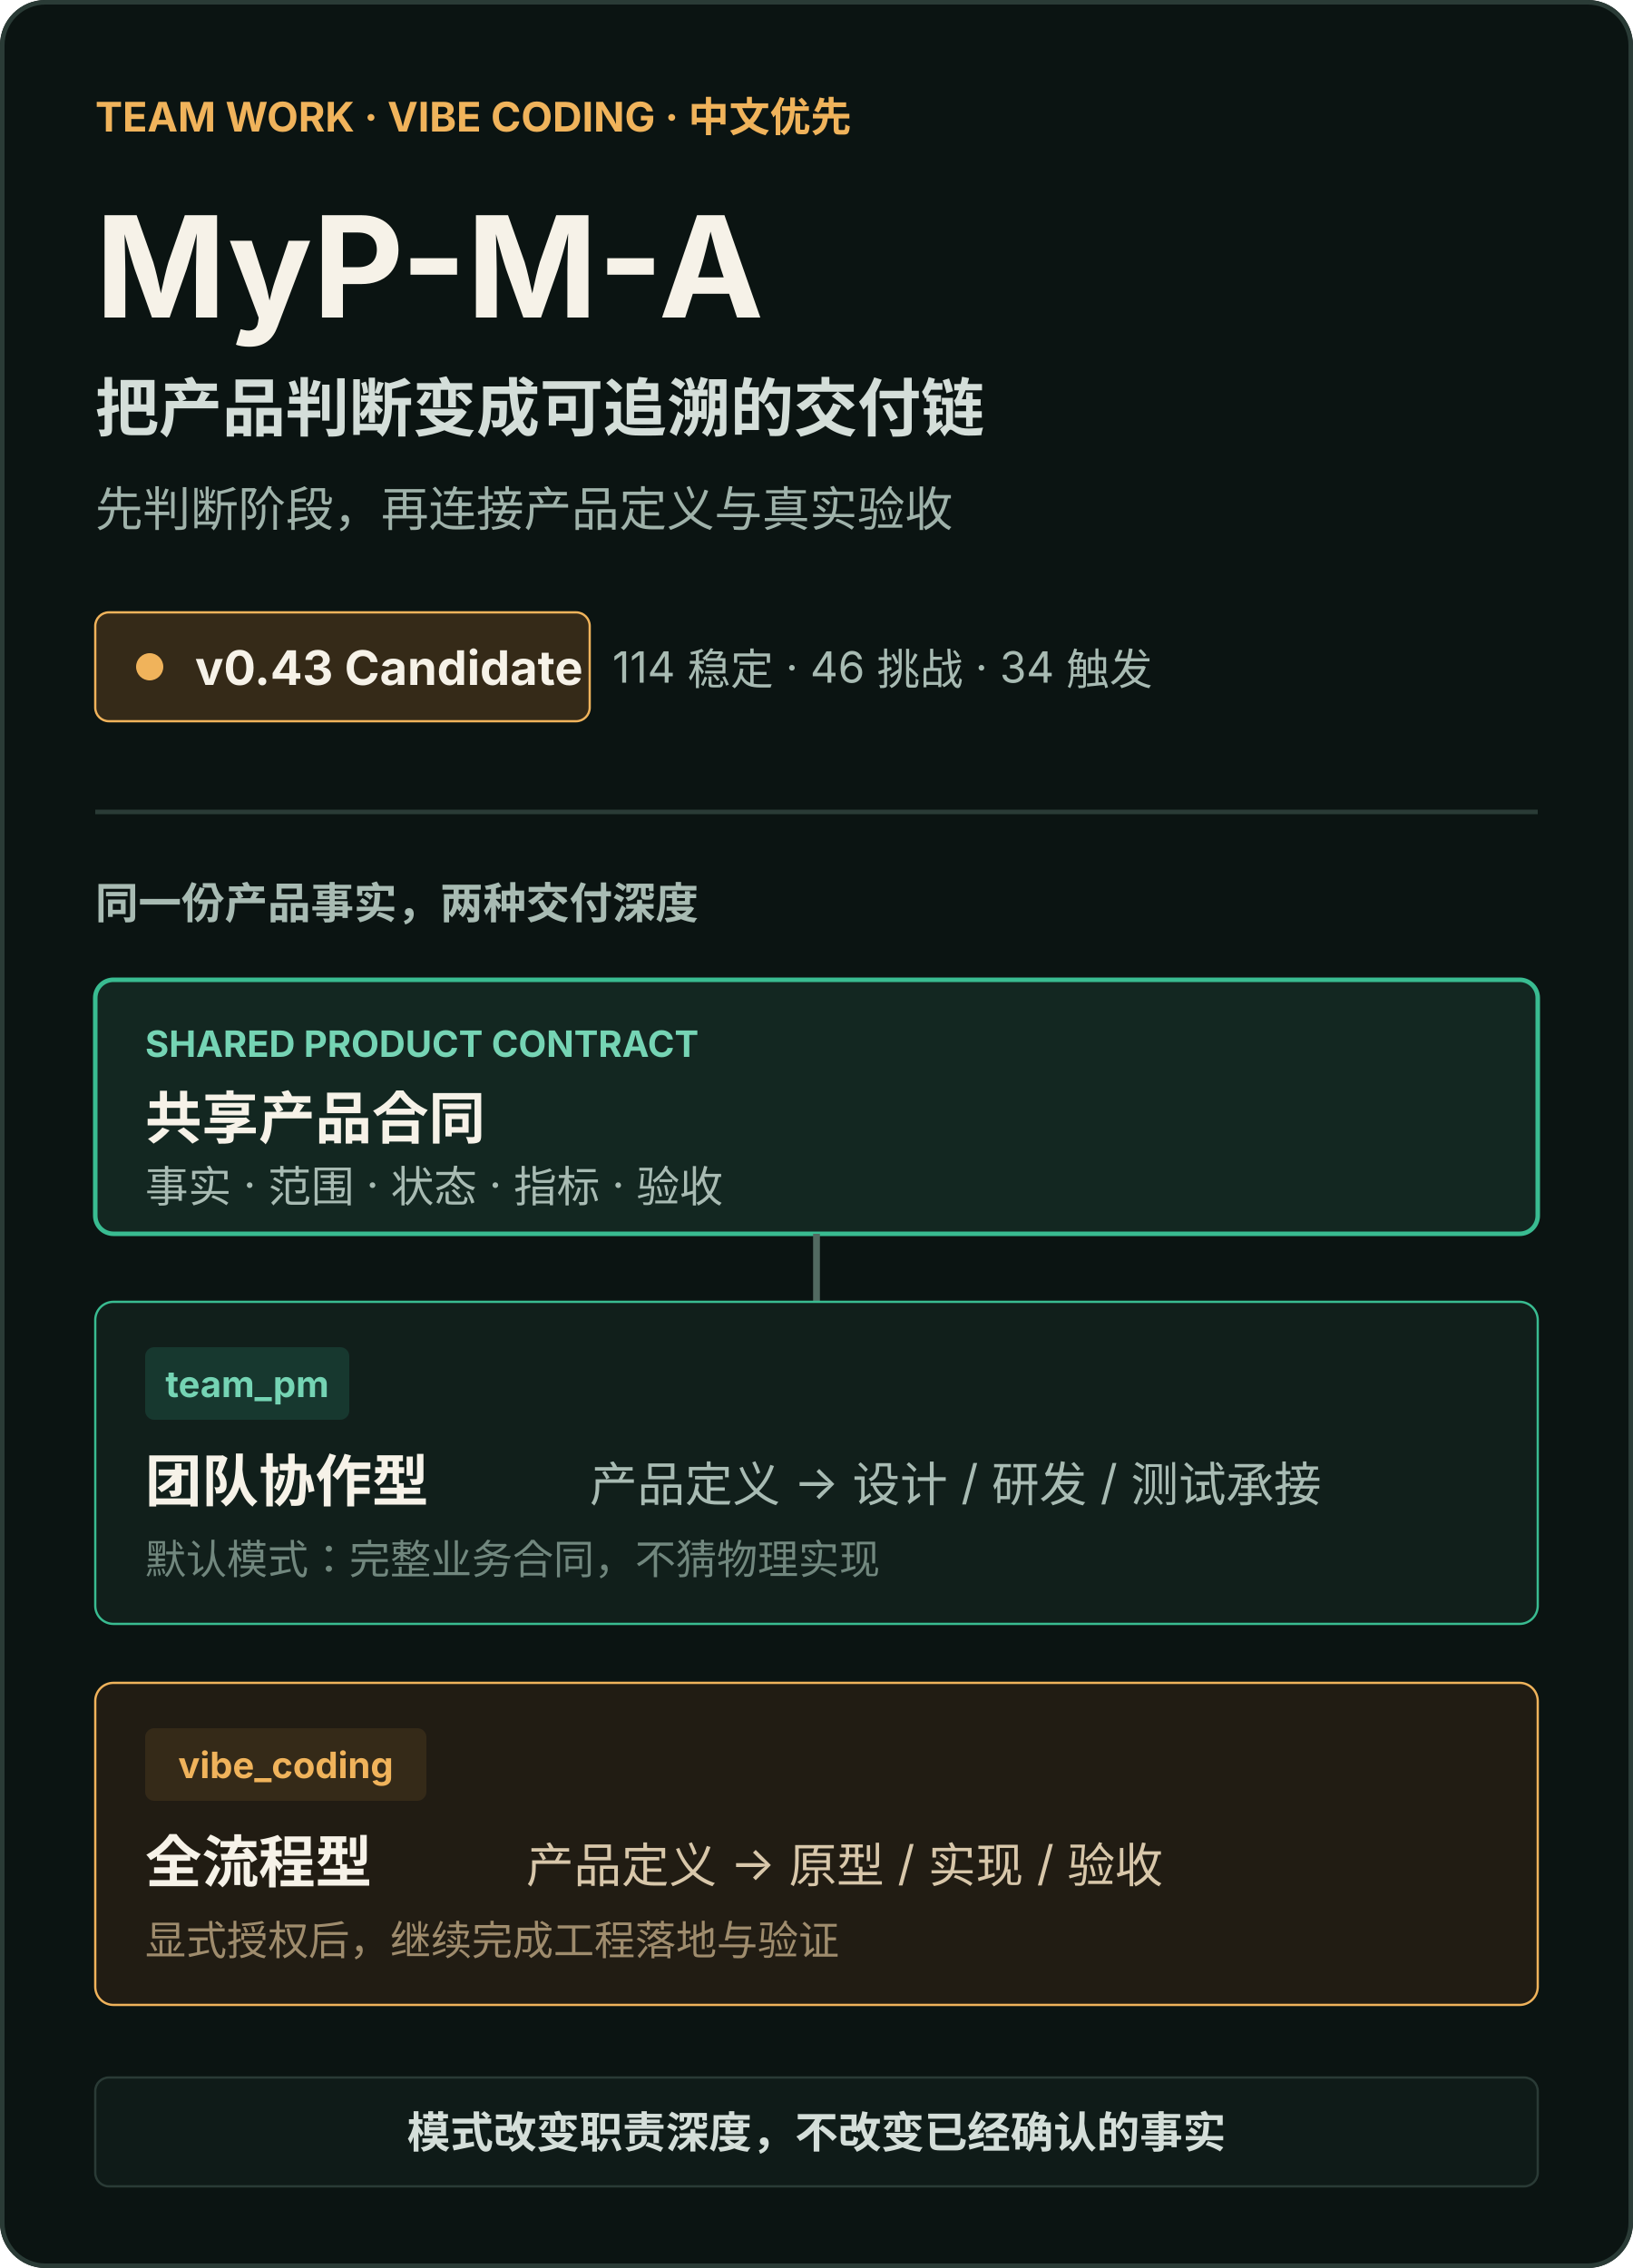
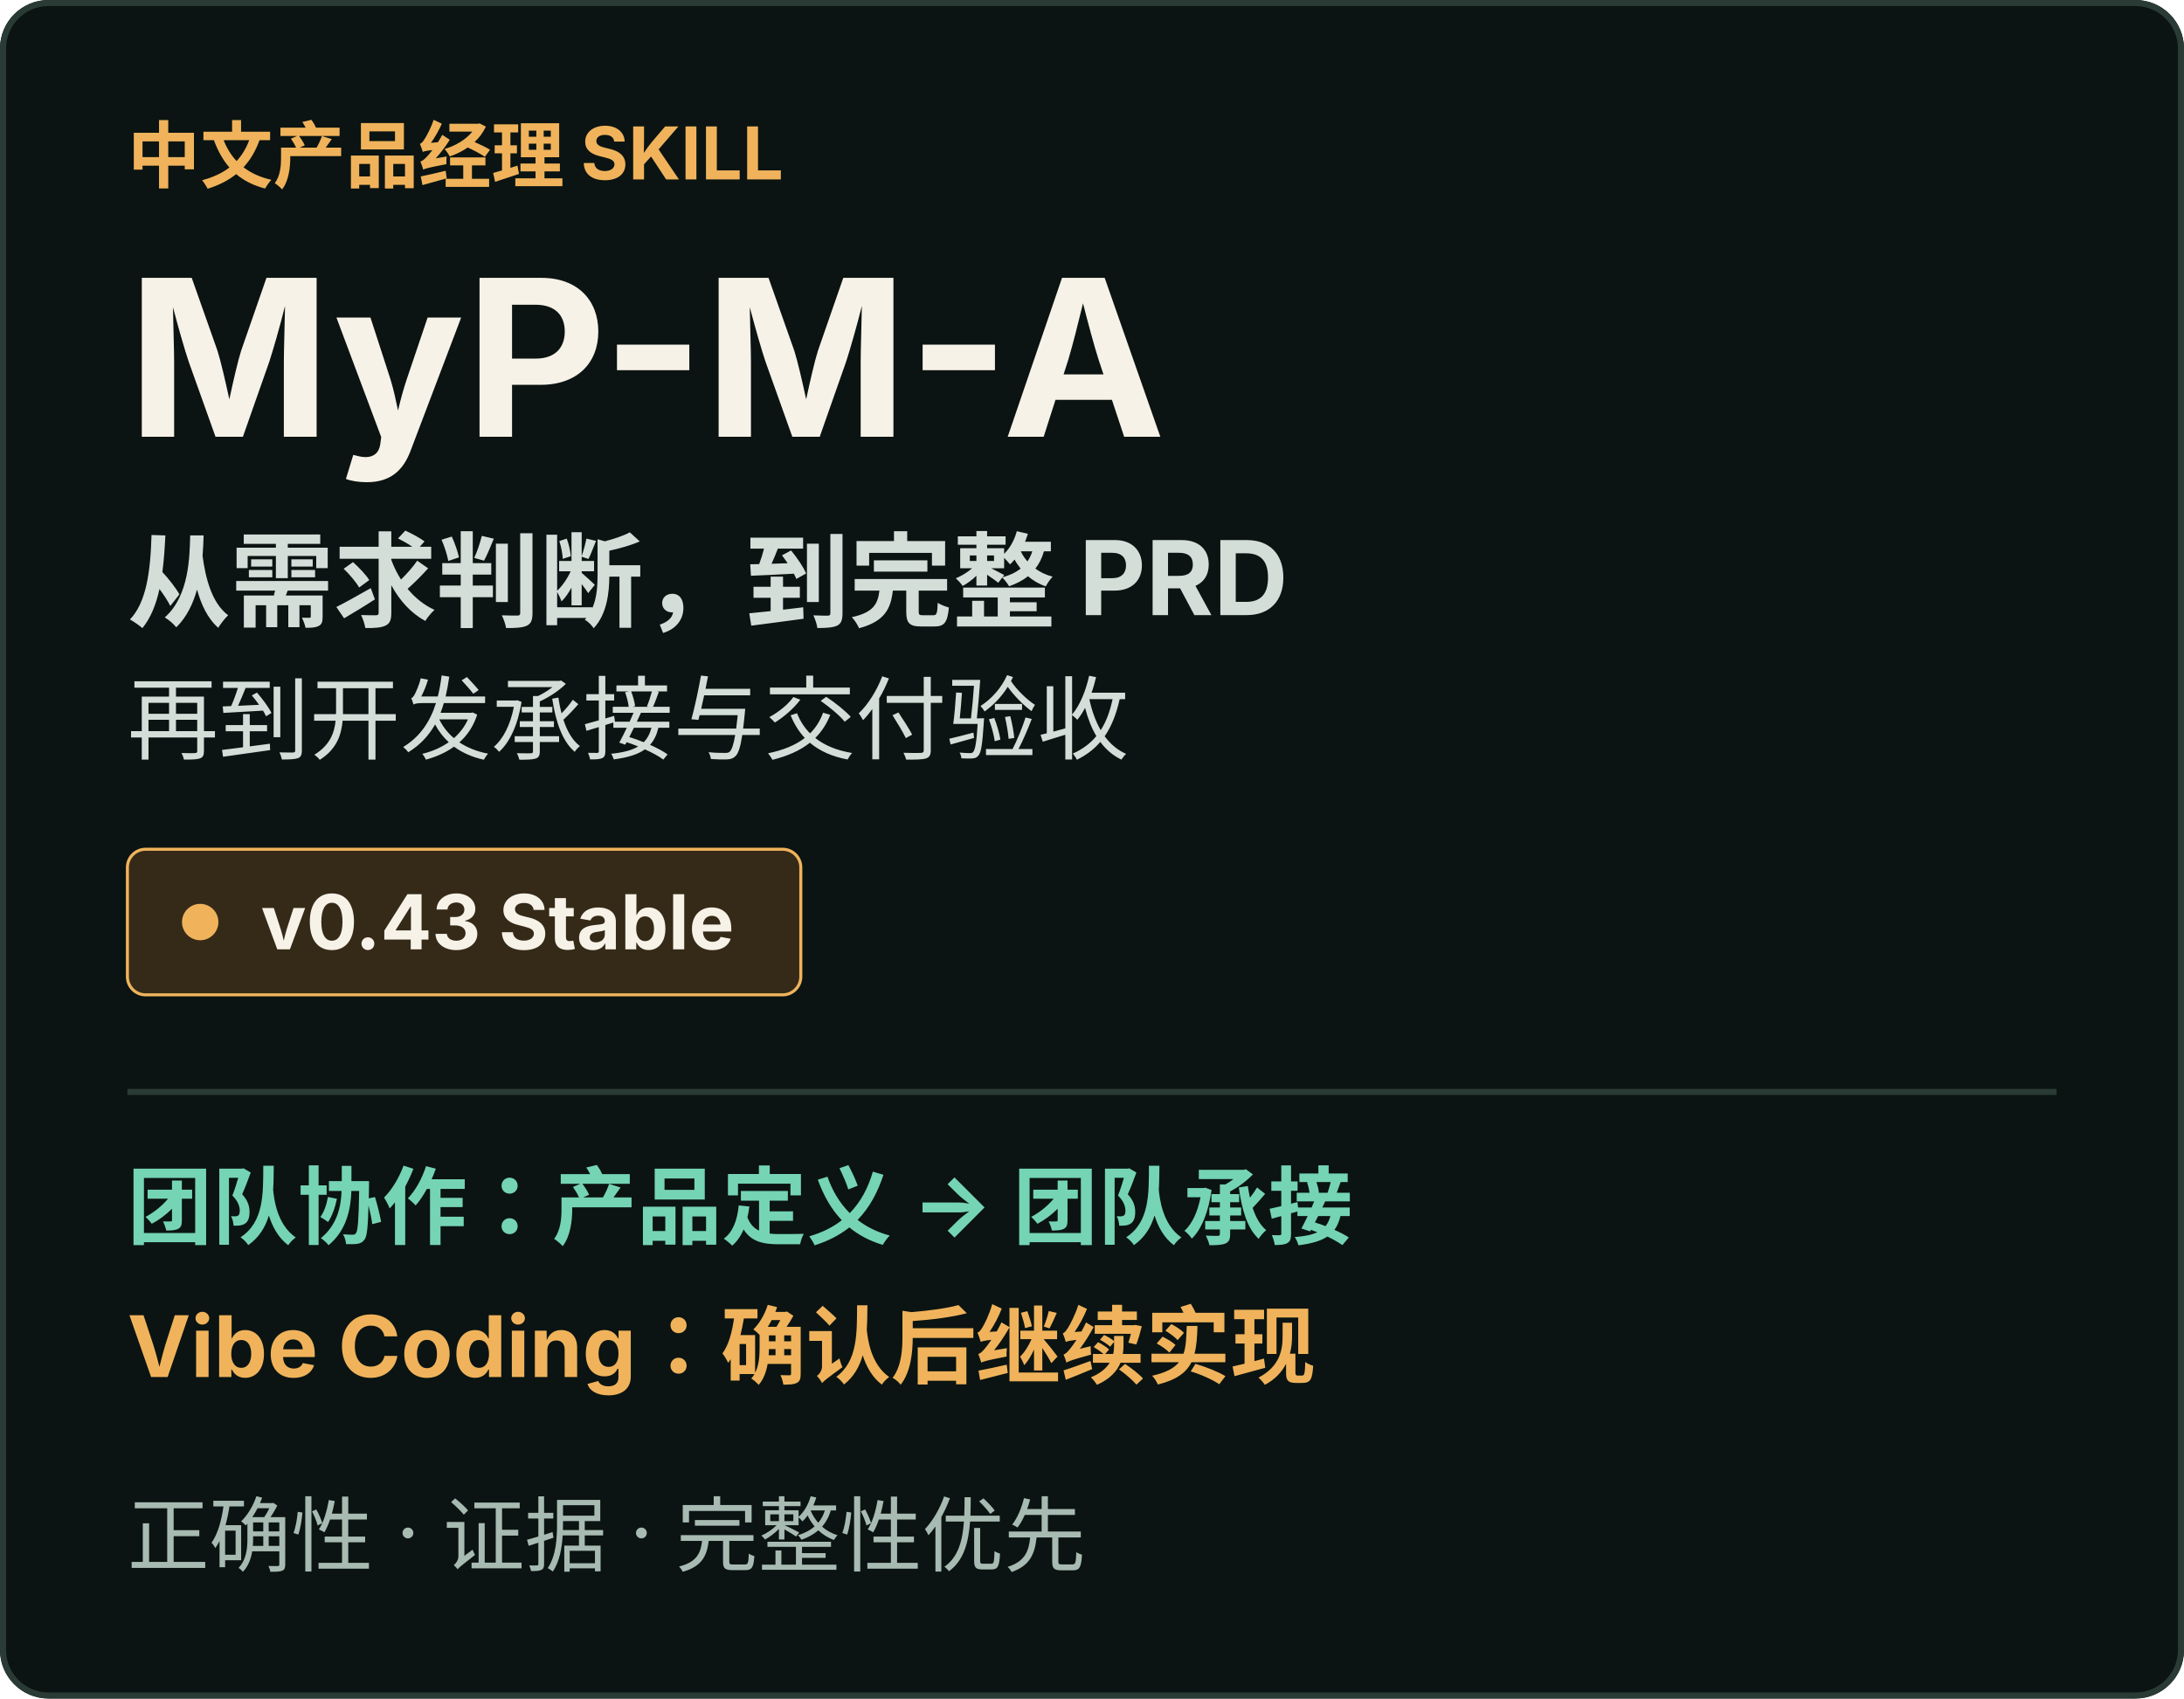
- <svg xmlns="http://www.w3.org/2000/svg" width="720" height="1000" viewBox="0 0 720 1000" role="img" aria-labelledby="title desc">
-   <rect width="720" height="1000" rx="20" fill="#0B1412" />
-   <rect x="1" y="1" width="718" height="998" rx="19" fill="none" stroke="#2A3B36" stroke-width="2" />
+ <svg xmlns="http://www.w3.org/2000/svg" width="720" height="560" viewBox="0 0 720 560" role="img" aria-labelledby="title desc">
+   <rect width="720" height="560" rx="16" fill="#0B1412" />
+   <rect x="1" y="1" width="718" height="558" rx="15" fill="none" stroke="#2A3B36" stroke-width="2" />
  <g font-family="-apple-system, BlinkMacSystemFont, 'Segoe UI', 'PingFang SC', 'Microsoft YaHei', sans-serif">
-     <text x="42" y="58" fill="#F0B35B" font-size="18" font-weight="700">TEAM WORK · VIBE CODING · 中文优先</text>
-     <text x="42" y="140" fill="#F6F2E8" font-size="62" font-weight="750">MyP-M-A</text>
-     <text x="42" y="190" fill="#D4DED9" font-size="28" font-weight="650">把产品判断变成可追溯的交付链</text>
-     <text x="42" y="232" fill="#9FB2AA" font-size="21">先判断阶段，再连接产品定义与真实验收</text>
-     <g transform="translate(42 270)">
-       <rect width="218" height="48" rx="6" fill="#352A18" stroke="#F0B35B" />
+     <text x="42" y="60" fill="#F0B35B" font-size="24" font-weight="700">中文产品经理 SKILL</text>
+     <text x="42" y="144" fill="#F6F2E8" font-size="72" font-weight="750">MyP-M-A</text>
+     <text x="42" y="204" fill="#D4DED9" font-size="34" font-weight="650">从需求判断，到完整 PRD</text>
+     <text x="42" y="248" fill="#D4DED9" font-size="30">再到开发承接与交付验收</text>
+     <g transform="translate(42 280)">
+       <rect width="222" height="48" rx="6" fill="#352A18" stroke="#F0B35B" />
      <circle cx="24" cy="24" r="6" fill="#F0B35B" />
-       <text x="44" y="32" fill="#F6F2E8" font-size="21" font-weight="700">v0.43 Candidate</text>
+       <text x="44" y="33" fill="#F6F2E8" font-size="25" font-weight="700">v0.43 Stable</text>
    </g>
-     <text x="270" y="301" fill="#A8BBB3" font-size="19">114 稳定 · 46 挑战 · 34 触发</text>
-     <line x1="42" y1="358" x2="678" y2="358" stroke="#2A3B36" stroke-width="2" />
-     <text x="42" y="405" fill="#A8BBB3" font-size="19" font-weight="700">同一份产品事实，两种交付深度</text>
-     <g transform="translate(42 432)">
-       <rect width="636" height="112" rx="8" fill="#132721" stroke="#39BC91" stroke-width="2" />
-       <text x="22" y="34" fill="#75D4B4" font-size="16" font-weight="700">SHARED PRODUCT CONTRACT</text>
-       <text x="22" y="70" fill="#F6F2E8" font-size="25" font-weight="750">共享产品合同</text>
-       <text x="22" y="98" fill="#A8BBB3" font-size="19">事实 · 范围 · 状态 · 指标 · 验收</text>
-     </g>
-     <path d="M360 544 V574" fill="none" stroke="#526A61" stroke-width="3" />
-     <g transform="translate(42 574)">
-       <rect width="636" height="142" rx="8" fill="#111F1B" stroke="#39BC91" />
-       <rect x="22" y="20" width="90" height="32" rx="4" fill="#17382F" />
-       <text x="67" y="42" text-anchor="middle" fill="#75D4B4" font-size="16" font-weight="700">team_pm</text>
-       <text x="22" y="88" fill="#F6F2E8" font-size="25" font-weight="750">团队协作型</text>
-       <text x="218" y="88" fill="#A8BBB3" font-size="21">产品定义 → 设计 / 研发 / 测试承接</text>
-       <text x="22" y="120" fill="#71877E" font-size="18">默认模式：完整业务合同，不猜物理实现</text>
-     </g>
-     <g transform="translate(42 742)">
-       <rect width="636" height="142" rx="8" fill="#211C13" stroke="#F0B35B" />
-       <rect x="22" y="20" width="124" height="32" rx="4" fill="#352A18" />
-       <text x="84" y="42" text-anchor="middle" fill="#F0B35B" font-size="16" font-weight="700">vibe_coding</text>
-       <text x="22" y="88" fill="#F6F2E8" font-size="25" font-weight="750">全流程型</text>
-       <text x="190" y="88" fill="#D8C7AA" font-size="21">产品定义 → 原型 / 实现 / 验收</text>
-       <text x="22" y="120" fill="#9F8C6D" font-size="18">显式授权后，继续完成工程落地与验证</text>
-     </g>
-     <rect x="42" y="916" width="636" height="48" rx="6" fill="#0F1B18" stroke="#2A3B36" />
-     <text x="360" y="947" text-anchor="middle" fill="#D4DED9" font-size="19" font-weight="650">模式改变职责深度，不改变已经确认的事实</text>
+     <line x1="42" y1="360" x2="678" y2="360" stroke="#2A3B36" stroke-width="2" />
+     <text x="42" y="408" fill="#75D4B4" font-size="28" font-weight="650">团队协作：产品定义 → 团队承接</text>
+     <text x="42" y="454" fill="#F0B35B" font-size="28" font-weight="650">Vibe Coding：确认后继续实现</text>
+     <text x="42" y="516" fill="#A8BBB3" font-size="27">正确性 · 证据 · 完整性优先</text>
  </g>
</svg>
